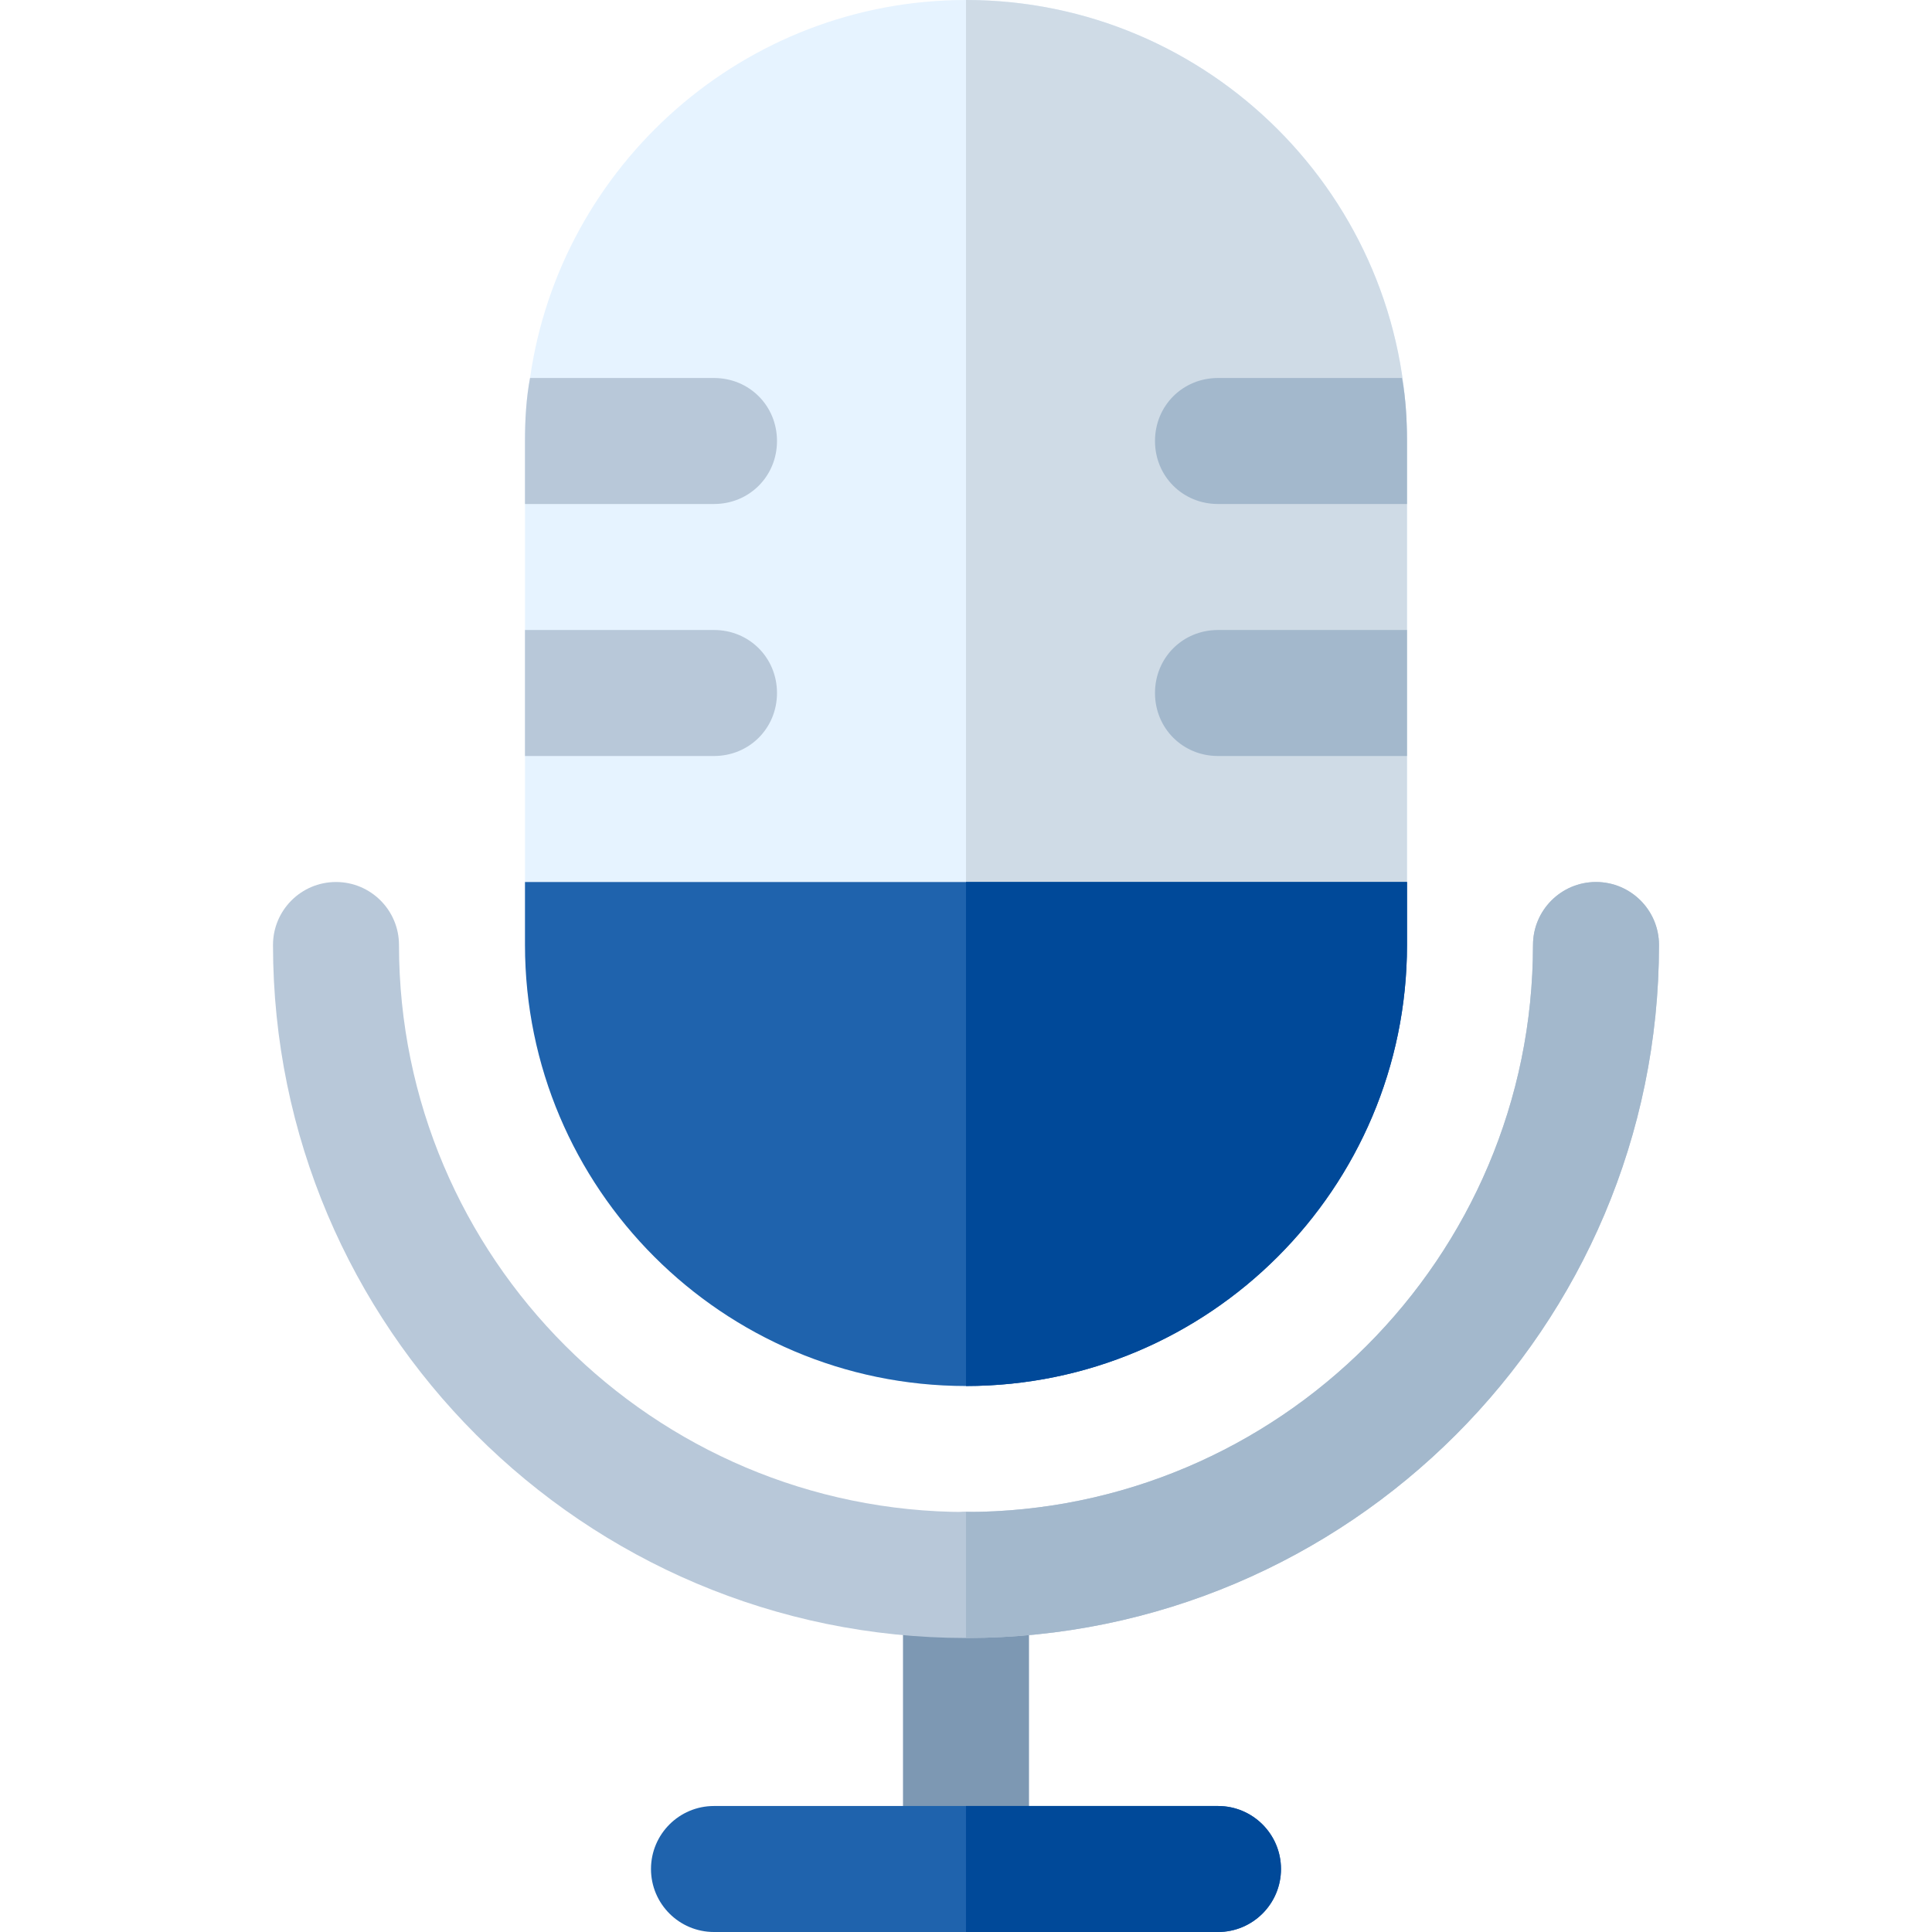
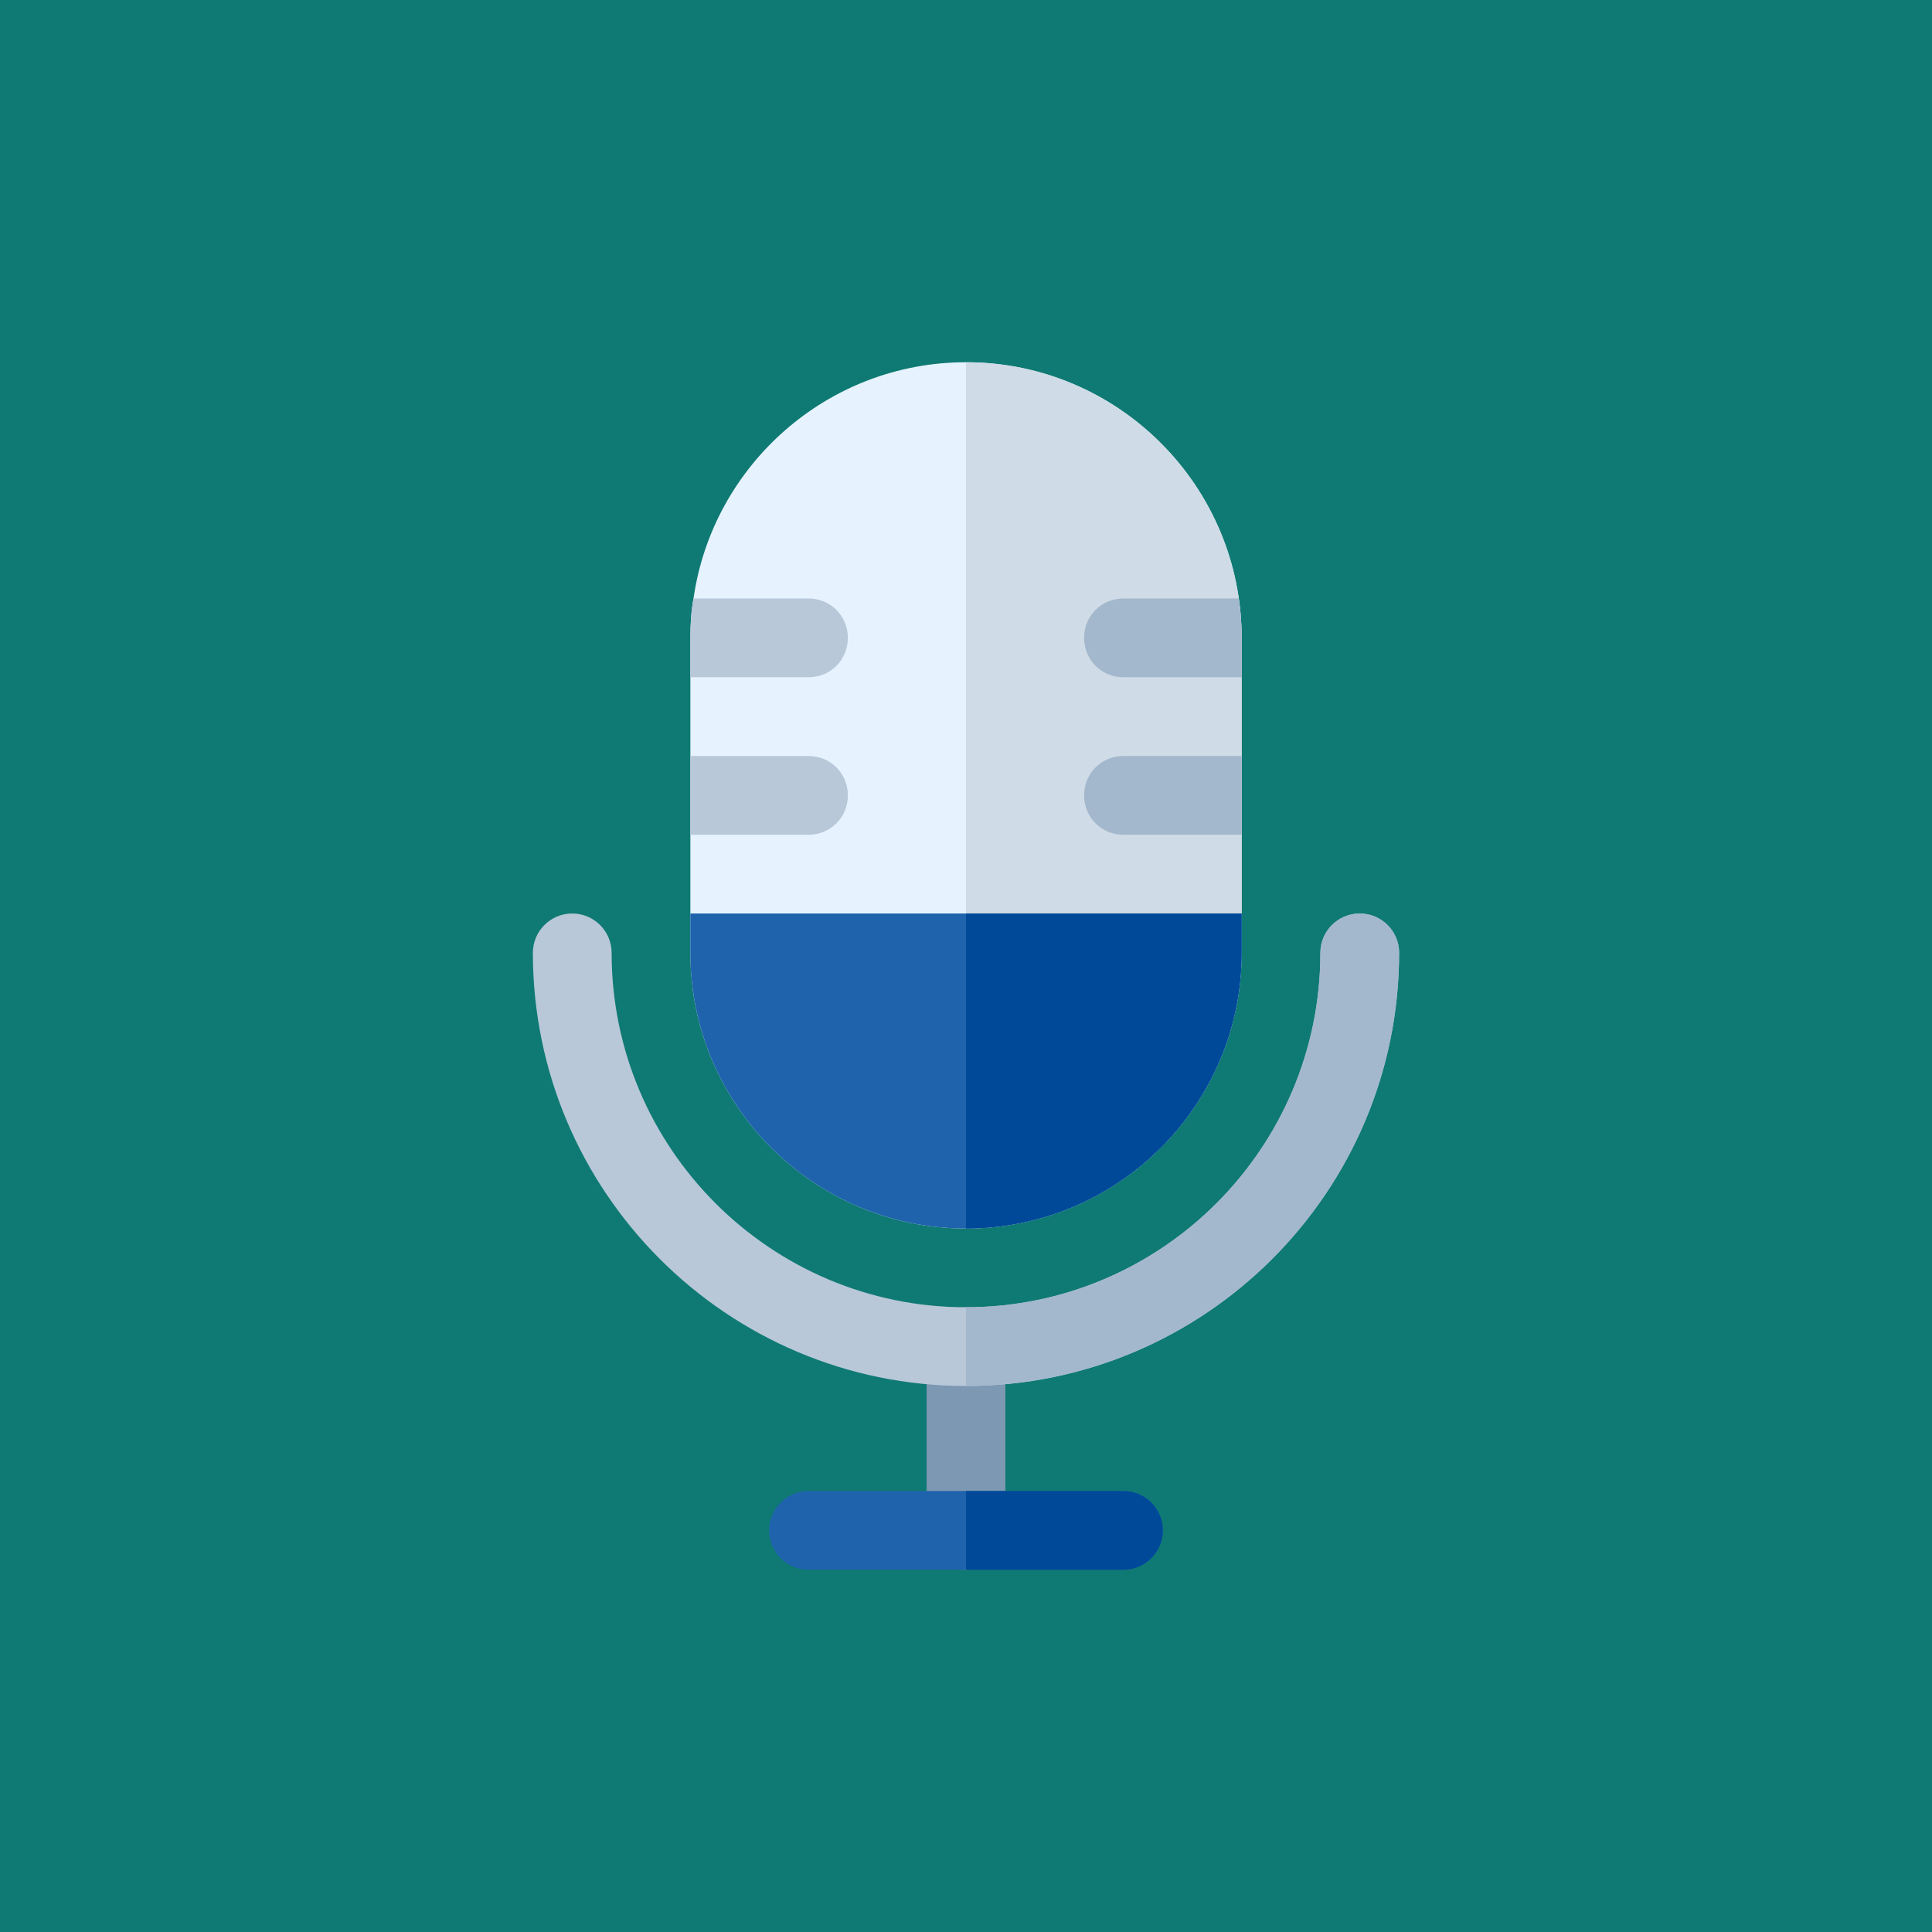
- <svg xmlns="http://www.w3.org/2000/svg" height="800px" width="800px" version="1.1" id="Layer_1" viewBox="0 0 512 512" xml:space="preserve">
-   <path style="fill:#7D98B3;" d="M239.304,417.391v77.913c0,9.22,7.474,16.696,16.696,16.696c9.22,0,16.696-7.475,16.696-16.696  v-77.913c0-9.223-7.475-16.696-16.696-16.696C246.778,400.696,239.304,408.169,239.304,417.391" />
-   <path style="fill:#1F63AD;" d="M322.78,478.609H189.215c-9.22,0-16.696,7.473-16.696,16.696c0,9.22,7.475,16.696,16.696,16.696  H322.78c9.22,0,16.696-7.475,16.696-16.696C339.475,486.082,331.999,478.609,322.78,478.609z" />
-   <path style="fill:#004999;" d="M322.78,478.609h-66.783V512h66.783c9.22,0,16.696-7.475,16.696-16.696  C339.475,486.082,331.999,478.609,322.78,478.609z" />
-   <path style="fill:#B8C8D9;" d="M406.26,250.437c-0.014,82.793-67.357,150.244-150.261,150.261  c-82.794-0.017-150.248-67.355-150.262-150.261c0-9.223-7.474-16.696-16.695-16.696c-9.222,0-16.695,7.473-16.695,16.696  c0.03,101.307,82.342,183.62,183.651,183.65c101.308-0.03,183.62-82.343,183.651-183.65c0-9.223-7.474-16.696-16.695-16.696  C413.734,233.741,406.26,241.214,406.26,250.437L406.26,250.437z" />
-   <path style="fill:#A3B8CC;" d="M439.652,250.437c0-9.223-7.475-16.696-16.696-16.696c-9.22,0-16.693,7.473-16.693,16.696h-0.002  c-0.014,82.792-67.357,150.244-150.261,150.261v33.389C357.308,434.057,439.618,351.744,439.652,250.437z" />
-   <path style="fill:#E6F3FF;" d="M255.999,0c-58.769,0-107.519,43.743-115.535,100.174c-1.001,5.341-1.335,11.018-1.335,16.696  v133.565c0,64.445,52.424,116.87,116.87,116.87s116.87-52.424,116.87-116.87V116.87C372.869,52.424,320.444,0,255.999,0z" />
-   <path style="fill:#CFDBE6;" d="M372.869,116.87v133.565c0,64.445-52.424,116.87-116.87,116.87V0  C320.444,0,372.869,52.424,372.869,116.87z" />
-   <path style="fill:#1F63AD;" d="M139.13,233.739v16.696c0.03,64.49,52.378,116.839,116.87,116.87  c64.492-0.03,116.839-52.38,116.87-116.87v-16.696H139.13z" />
-   <path style="fill:#004999;" d="M255.999,233.739v133.565c64.492-0.03,116.839-52.38,116.87-116.87v-16.696H255.999z" />
-   <g>
-     <path style="fill:#A3B8CC;" d="M372.869,116.87v16.696h-50.087c-9.351,0-16.696-7.347-16.696-16.696   c0-9.351,7.345-16.696,16.696-16.696h48.751C372.534,105.515,372.869,111.192,372.869,116.87z" />
-     <path style="fill:#A3B8CC;" d="M372.869,166.957v33.391h-50.087c-9.351,0-16.696-7.347-16.696-16.696   c0-9.351,7.345-16.696,16.696-16.696H372.869z" />
-   </g>
-   <g>
-     <path style="fill:#B8C8D9;" d="M205.912,116.87c0,9.348-7.345,16.696-16.696,16.696H139.13V116.87   c0-5.678,0.334-11.354,1.335-16.696h48.752C198.566,100.174,205.912,107.519,205.912,116.87z" />
-     <path style="fill:#B8C8D9;" d="M205.912,183.652c0,9.348-7.345,16.696-16.696,16.696H139.13v-33.391h50.087   C198.566,166.957,205.912,174.301,205.912,183.652z" />
+ <svg xmlns="http://www.w3.org/2000/svg" viewBox="0 0 512 512">
+   <rect width="512" height="512" fill="#0f7a73" />
+   <g transform="translate(96 96) scale(0.625)">
+     <path style="fill:#7D98B3;" d="M239.304,417.391v77.913c0,9.22,7.474,16.696,16.696,16.696c9.22,0,16.696-7.475,16.696-16.696  v-77.913c0-9.223-7.475-16.696-16.696-16.696C246.778,400.696,239.304,408.169,239.304,417.391" />
+     <path style="fill:#1F63AD;" d="M322.78,478.609H189.215c-9.22,0-16.696,7.473-16.696,16.696c0,9.22,7.475,16.696,16.696,16.696  H322.78c9.22,0,16.696-7.475,16.696-16.696C339.475,486.082,331.999,478.609,322.78,478.609z" />
+     <path style="fill:#004999;" d="M322.78,478.609h-66.783V512h66.783c9.22,0,16.696-7.475,16.696-16.696  C339.475,486.082,331.999,478.609,322.78,478.609z" />
+     <path style="fill:#B8C8D9;" d="M406.26,250.437c-0.014,82.793-67.357,150.244-150.261,150.261  c-82.794-0.017-150.248-67.355-150.262-150.261c0-9.223-7.474-16.696-16.695-16.696c-9.222,0-16.695,7.473-16.695,16.696  c0.03,101.307,82.342,183.62,183.651,183.65c101.308-0.03,183.62-82.343,183.651-183.65c0-9.223-7.474-16.696-16.695-16.696  C413.734,233.741,406.26,241.214,406.26,250.437L406.26,250.437z" />
+     <path style="fill:#A3B8CC;" d="M439.652,250.437c0-9.223-7.475-16.696-16.696-16.696c-9.22,0-16.693,7.473-16.693,16.696h-0.002  c-0.014,82.792-67.357,150.244-150.261,150.261v33.389C357.308,434.057,439.618,351.744,439.652,250.437z" />
+     <path style="fill:#E6F3FF;" d="M255.999,0c-58.769,0-107.519,43.743-115.535,100.174c-1.001,5.341-1.335,11.018-1.335,16.696  v133.565c0,64.445,52.424,116.87,116.87,116.87s116.87-52.424,116.87-116.87V116.87C372.869,52.424,320.444,0,255.999,0z" />
+     <path style="fill:#CFDBE6;" d="M372.869,116.87v133.565c0,64.445-52.424,116.87-116.87,116.87V0  C320.444,0,372.869,52.424,372.869,116.87z" />
+     <path style="fill:#1F63AD;" d="M139.13,233.739v16.696c0.03,64.49,52.378,116.839,116.87,116.87  c64.492-0.03,116.839-52.38,116.87-116.87v-16.696H139.13z" />
+     <path style="fill:#004999;" d="M255.999,233.739v133.565c64.492-0.03,116.839-52.38,116.87-116.87v-16.696H255.999z" />
+     <g>
+       <path style="fill:#A3B8CC;" d="M372.869,116.87v16.696h-50.087c-9.351,0-16.696-7.347-16.696-16.696   c0-9.351,7.345-16.696,16.696-16.696h48.751C372.534,105.515,372.869,111.192,372.869,116.87z" />
+       <path style="fill:#A3B8CC;" d="M372.869,166.957v33.391h-50.087c-9.351,0-16.696-7.347-16.696-16.696   c0-9.351,7.345-16.696,16.696-16.696H372.869z" />
+     </g>
+     <g>
+       <path style="fill:#B8C8D9;" d="M205.912,116.87c0,9.348-7.345,16.696-16.696,16.696H139.13V116.87   c0-5.678,0.334-11.354,1.335-16.696h48.752C198.566,100.174,205.912,107.519,205.912,116.87z" />
+       <path style="fill:#B8C8D9;" d="M205.912,183.652c0,9.348-7.345,16.696-16.696,16.696H139.13v-33.391h50.087   C198.566,166.957,205.912,174.301,205.912,183.652z" />
+     </g>
  </g>
</svg>
